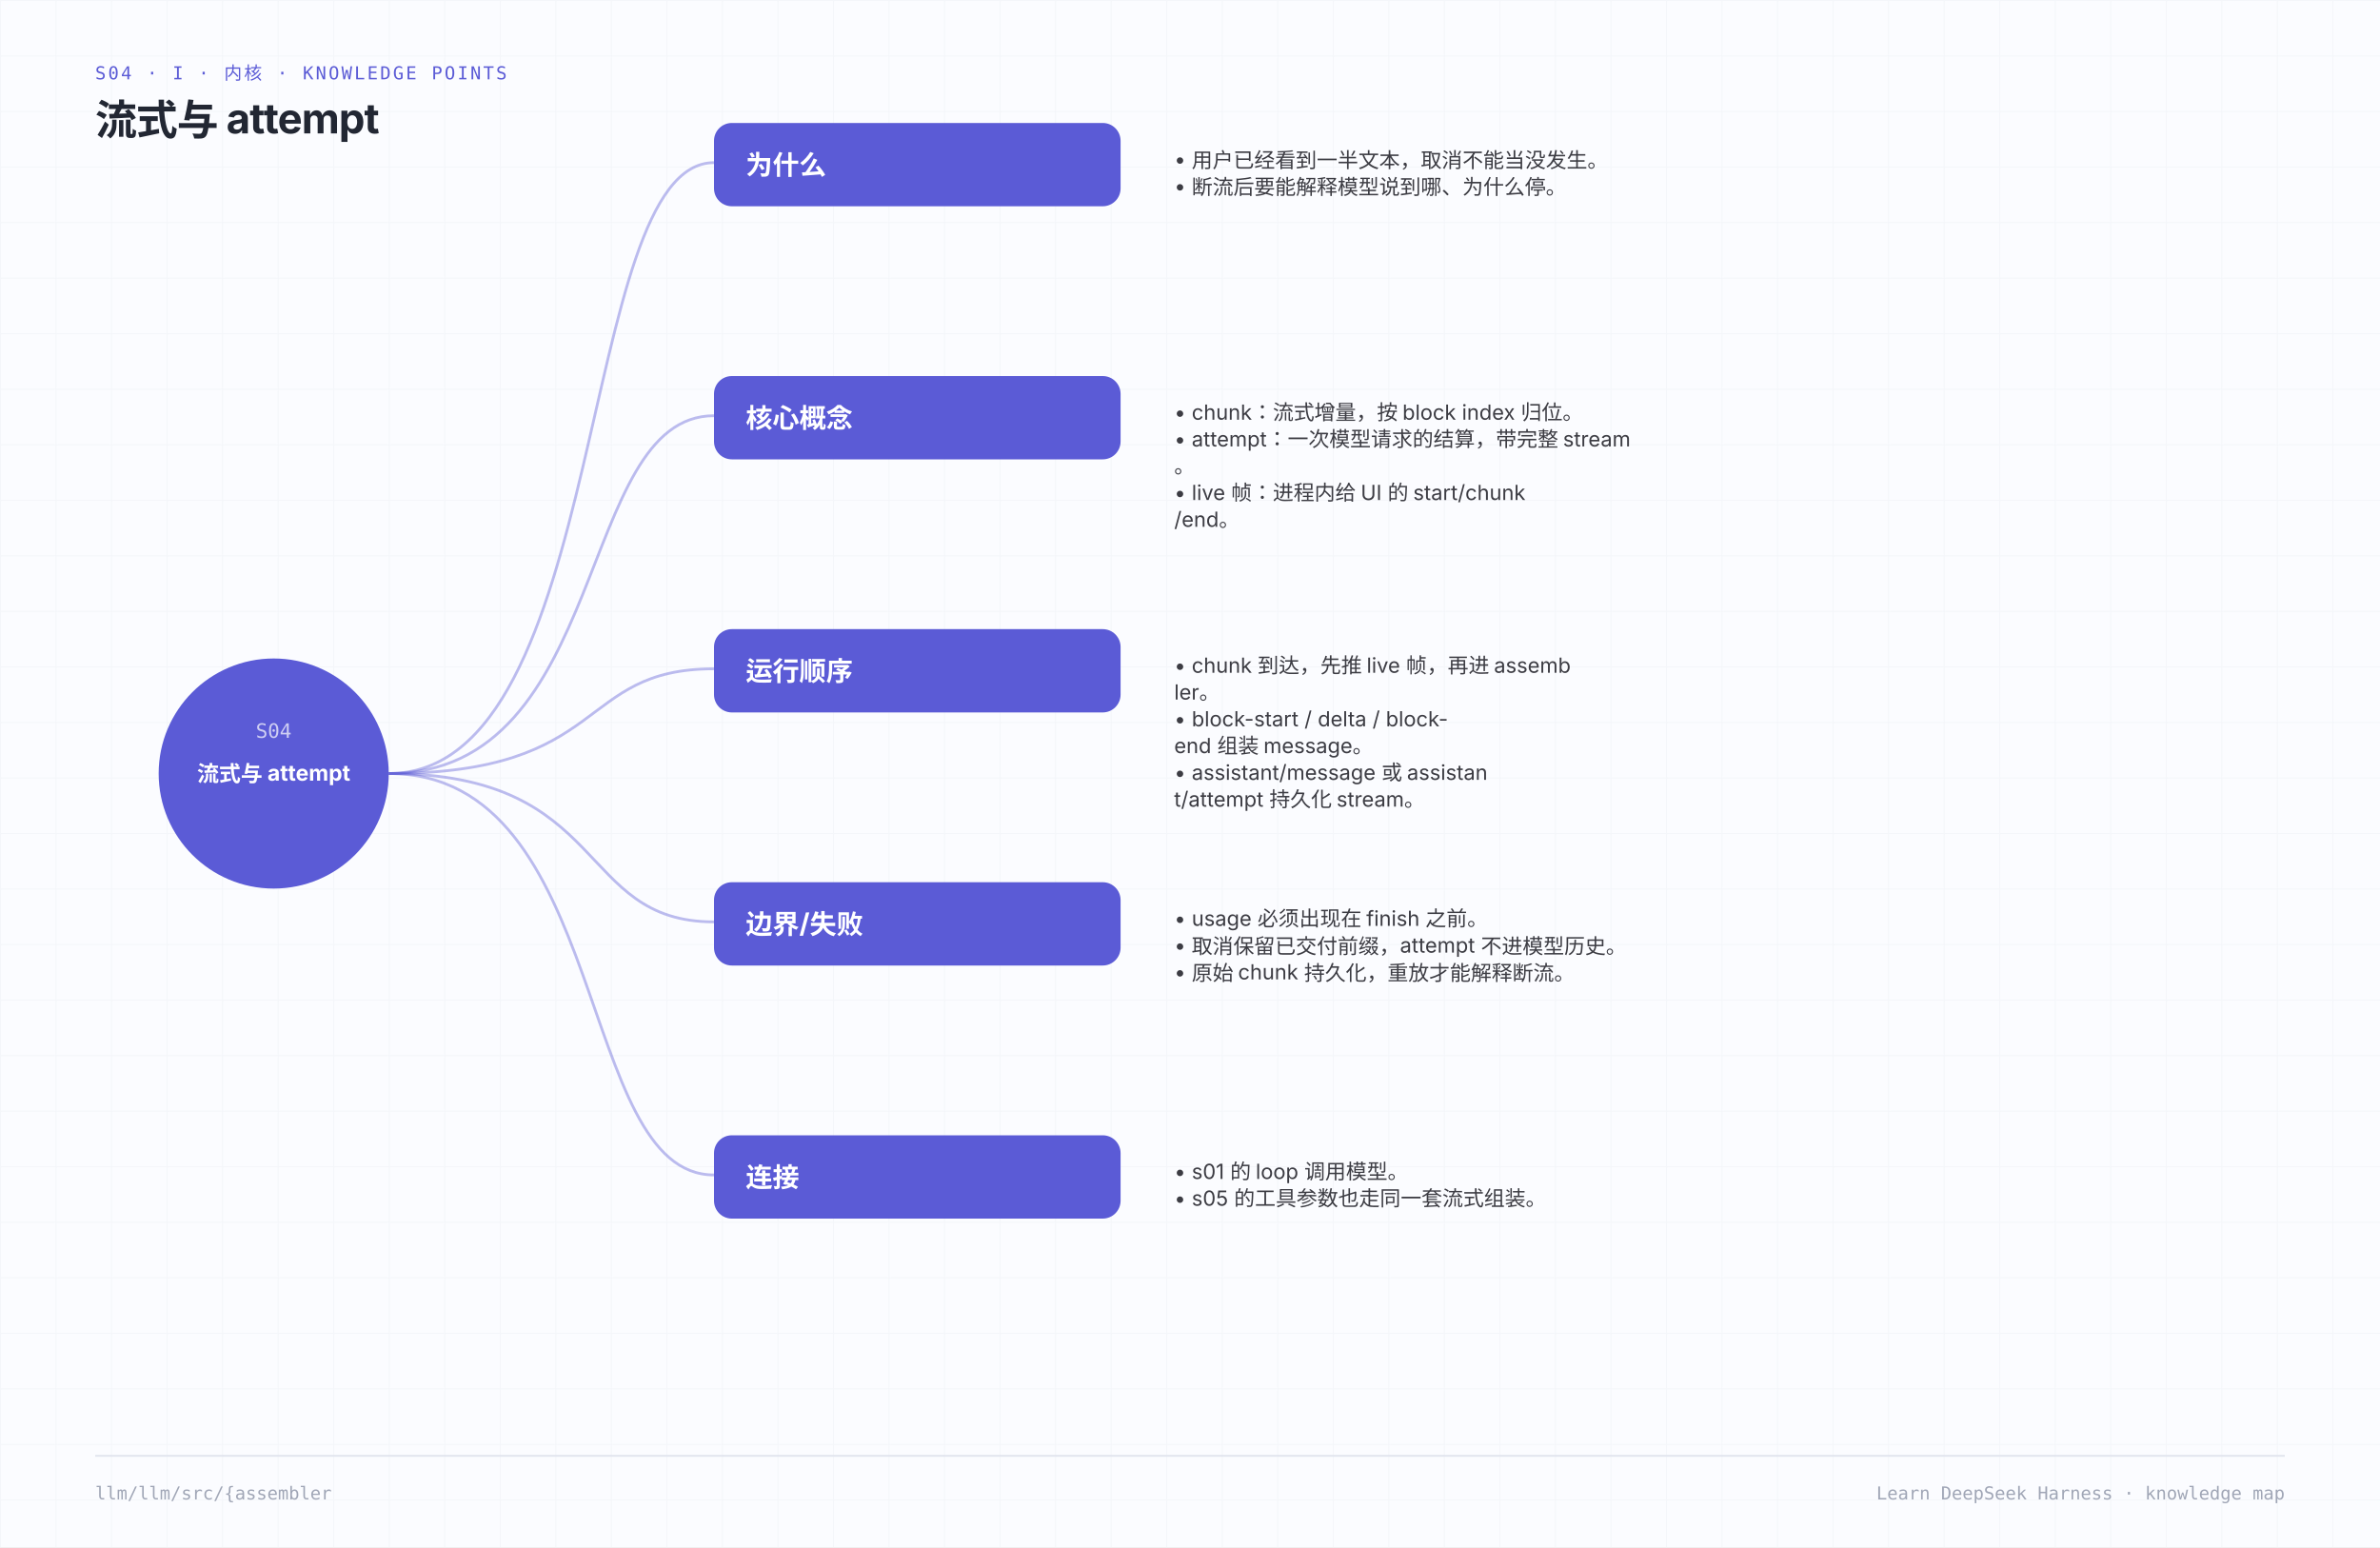
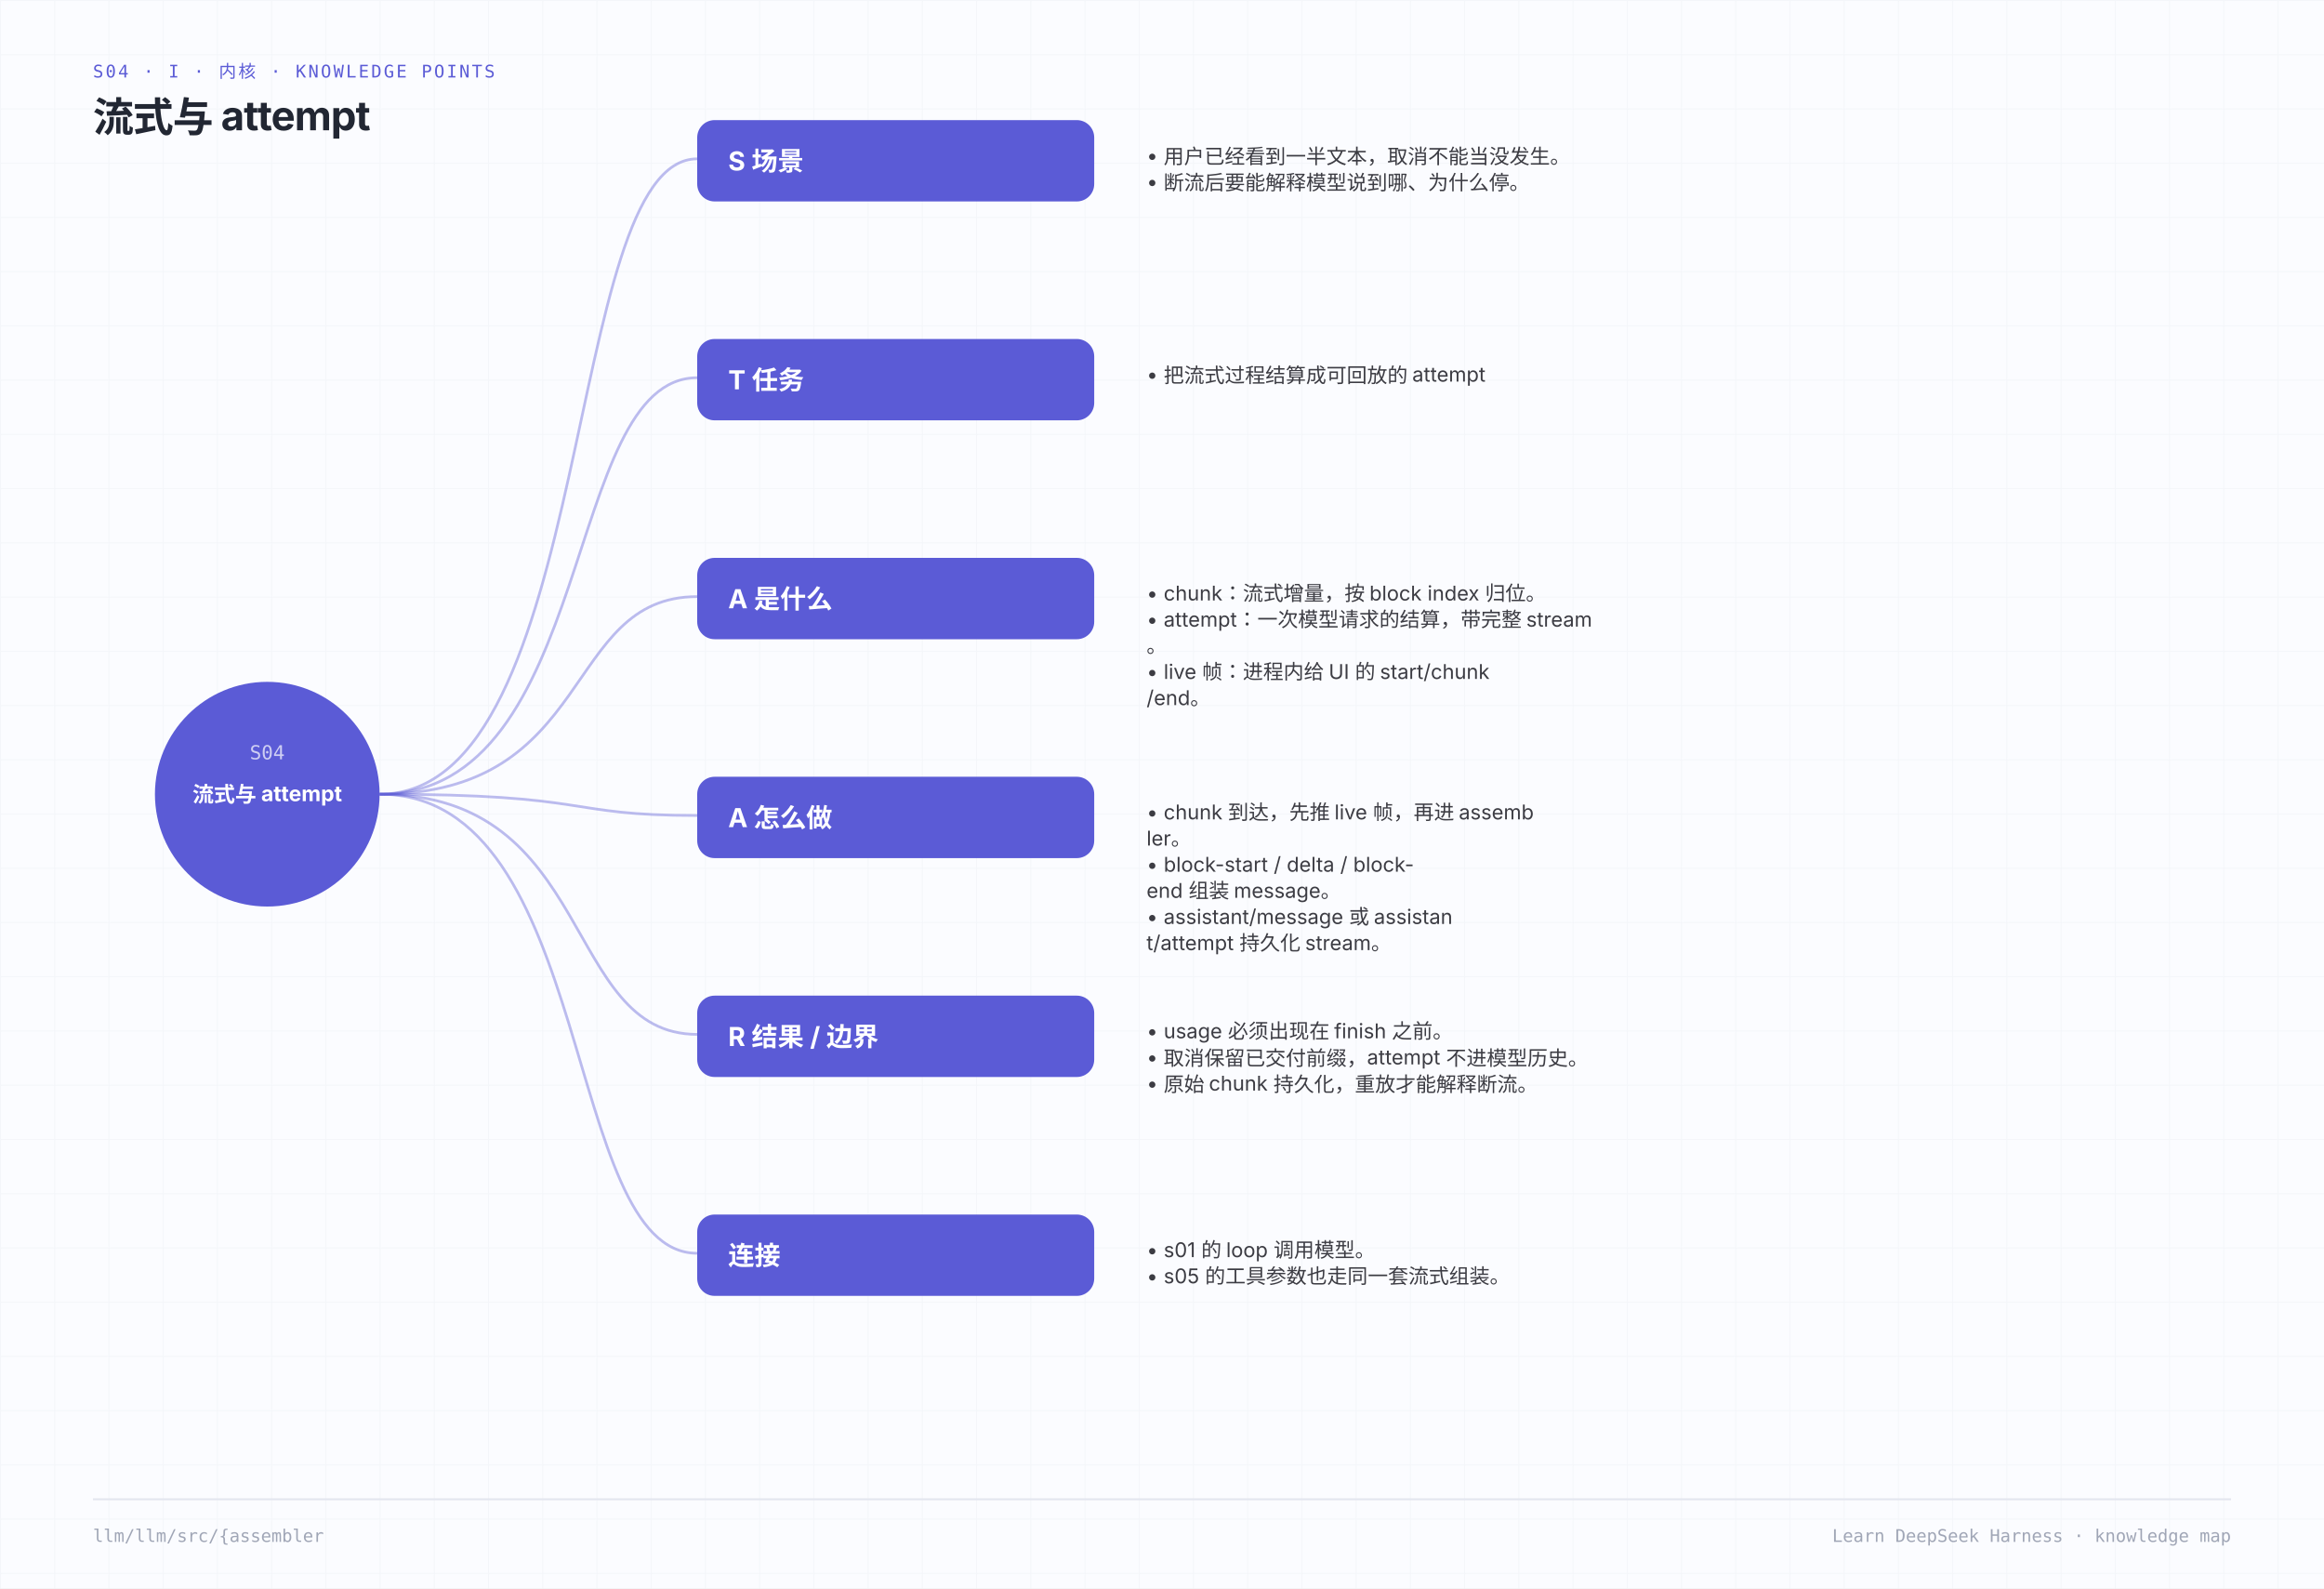
- <svg xmlns="http://www.w3.org/2000/svg" width="1200" height="780" viewBox="0 0 1200 780" role="img" aria-labelledby="title">
+ <svg xmlns="http://www.w3.org/2000/svg" width="1200" height="820" viewBox="0 0 1200 820" role="img" aria-labelledby="title">
  <defs>
    <pattern id="g" width="28" height="28" patternUnits="userSpaceOnUse">
      <path d="M28 0H0V28" fill="none" stroke="#303a63" stroke-opacity=".035" />
    </pattern>
  </defs>
-   <rect width="1200" height="780" fill="#fbfcff" />
-   <rect width="1200" height="780" fill="url(#g)" />
+   <rect width="1200" height="820" fill="#fbfcff" />
+   <rect width="1200" height="820" fill="url(#g)" />
  <text x="48" y="40" font-size="9" letter-spacing=".12em" fill="#5b5bd6" font-family="SFMono-Regular,Consolas,monospace">S04 · I · 内核 · KNOWLEDGE POINTS</text>
  <text x="48" y="68" font-size="21" font-weight="750" fill="#222733" letter-spacing="-.02em" font-family="-apple-system,BlinkMacSystemFont,'Segoe UI','Noto Sans SC',sans-serif">流式与 attempt</text>
-   <circle cx="138" cy="390" r="58" fill="#5b5bd6" />
-   <text x="138" y="372" text-anchor="middle" font-size="10" fill="rgba(255,255,255,.7)" font-family="SFMono-Regular,Consolas,monospace">S04</text>
-   <text x="138" y="394" font-size="11" font-weight="700" fill="#fff" text-anchor="middle" font-family="-apple-system,BlinkMacSystemFont,'Segoe UI','Noto Sans SC',sans-serif">流式与 attempt</text>
-   <path d="M196 390 C308 390 290 82 360 82" fill="none" stroke="#5b5bd6" stroke-opacity=".4" stroke-width="1.4" />
+   <circle cx="138" cy="410" r="58" fill="#5b5bd6" />
+   <text x="138" y="392" text-anchor="middle" font-size="10" fill="rgba(255,255,255,.7)" font-family="SFMono-Regular,Consolas,monospace">S04</text>
+   <text x="138" y="414" font-size="11" font-weight="700" fill="#fff" text-anchor="middle" font-family="-apple-system,BlinkMacSystemFont,'Segoe UI','Noto Sans SC',sans-serif">流式与 attempt</text>
+   <path d="M196 410 C308 410 290 82 360 82" fill="none" stroke="#5b5bd6" stroke-opacity=".4" stroke-width="1.4" />
  <rect x="360" y="62" width="205" height="42" rx="9" fill="#5b5bd6" />
-   <text x="376" y="88" font-size="13.5" font-weight="700" fill="#fff" font-family="-apple-system,BlinkMacSystemFont,'Segoe UI','Noto Sans SC',sans-serif">为什么</text>
+   <text x="376" y="88" font-size="13.5" font-weight="700" fill="#fff" font-family="-apple-system,BlinkMacSystemFont,'Segoe UI','Noto Sans SC',sans-serif">S 场景</text>
  <text x="592" y="84" font-size="10.5" font-weight="400" fill="#3c3c43" text-anchor="start" font-family="-apple-system,BlinkMacSystemFont,'Segoe UI','Noto Sans SC',sans-serif">• 用户已经看到一半文本，取消不能当没发生。</text>
  <text x="592" y="97.5" font-size="10.5" font-weight="400" fill="#3c3c43" text-anchor="start" font-family="-apple-system,BlinkMacSystemFont,'Segoe UI','Noto Sans SC',sans-serif">• 断流后要能解释模型说到哪、为什么停。</text>
-   <path d="M196 390 C308 390 290 209.6 360 209.6" fill="none" stroke="#5b5bd6" stroke-opacity=".4" stroke-width="1.4" />
-   <rect x="360" y="189.6" width="205" height="42" rx="9" fill="#5b5bd6" />
-   <text x="376" y="215.6" font-size="13.5" font-weight="700" fill="#fff" font-family="-apple-system,BlinkMacSystemFont,'Segoe UI','Noto Sans SC',sans-serif">核心概念</text>
-   <text x="592" y="211.6" font-size="10.5" font-weight="400" fill="#3c3c43" text-anchor="start" font-family="-apple-system,BlinkMacSystemFont,'Segoe UI','Noto Sans SC',sans-serif">• chunk：流式增量，按 block index 归位。</text>
-   <text x="592" y="225.1" font-size="10.5" font-weight="400" fill="#3c3c43" text-anchor="start" font-family="-apple-system,BlinkMacSystemFont,'Segoe UI','Noto Sans SC',sans-serif">• attempt：一次模型请求的结算，带完整 stream</text>
-   <text x="592" y="238.6" font-size="10.5" font-weight="400" fill="#3c3c43" text-anchor="start" font-family="-apple-system,BlinkMacSystemFont,'Segoe UI','Noto Sans SC',sans-serif">  。</text>
-   <text x="592" y="252.1" font-size="10.5" font-weight="400" fill="#3c3c43" text-anchor="start" font-family="-apple-system,BlinkMacSystemFont,'Segoe UI','Noto Sans SC',sans-serif">• live 帧：进程内给 UI 的 start/chunk</text>
-   <text x="592" y="265.6" font-size="10.5" font-weight="400" fill="#3c3c43" text-anchor="start" font-family="-apple-system,BlinkMacSystemFont,'Segoe UI','Noto Sans SC',sans-serif">  /end。</text>
-   <path d="M196 390 C308 390 290 337.2 360 337.2" fill="none" stroke="#5b5bd6" stroke-opacity=".4" stroke-width="1.4" />
-   <rect x="360" y="317.2" width="205" height="42" rx="9" fill="#5b5bd6" />
-   <text x="376" y="343.2" font-size="13.5" font-weight="700" fill="#fff" font-family="-apple-system,BlinkMacSystemFont,'Segoe UI','Noto Sans SC',sans-serif">运行顺序</text>
-   <text x="592" y="339.2" font-size="10.5" font-weight="400" fill="#3c3c43" text-anchor="start" font-family="-apple-system,BlinkMacSystemFont,'Segoe UI','Noto Sans SC',sans-serif">• chunk 到达，先推 live 帧，再进 assemb</text>
-   <text x="592" y="352.7" font-size="10.5" font-weight="400" fill="#3c3c43" text-anchor="start" font-family="-apple-system,BlinkMacSystemFont,'Segoe UI','Noto Sans SC',sans-serif">  ler。</text>
-   <text x="592" y="366.2" font-size="10.5" font-weight="400" fill="#3c3c43" text-anchor="start" font-family="-apple-system,BlinkMacSystemFont,'Segoe UI','Noto Sans SC',sans-serif">• block-start / delta / block-</text>
-   <text x="592" y="379.7" font-size="10.5" font-weight="400" fill="#3c3c43" text-anchor="start" font-family="-apple-system,BlinkMacSystemFont,'Segoe UI','Noto Sans SC',sans-serif">  end 组装 message。</text>
-   <text x="592" y="393.2" font-size="10.5" font-weight="400" fill="#3c3c43" text-anchor="start" font-family="-apple-system,BlinkMacSystemFont,'Segoe UI','Noto Sans SC',sans-serif">• assistant/message 或 assistan</text>
-   <text x="592" y="406.7" font-size="10.5" font-weight="400" fill="#3c3c43" text-anchor="start" font-family="-apple-system,BlinkMacSystemFont,'Segoe UI','Noto Sans SC',sans-serif">  t/attempt 持久化 stream。</text>
-   <path d="M196 390 C308 390 290 464.8 360 464.8" fill="none" stroke="#5b5bd6" stroke-opacity=".4" stroke-width="1.4" />
-   <rect x="360" y="444.8" width="205" height="42" rx="9" fill="#5b5bd6" />
-   <text x="376" y="470.8" font-size="13.5" font-weight="700" fill="#fff" font-family="-apple-system,BlinkMacSystemFont,'Segoe UI','Noto Sans SC',sans-serif">边界/失败</text>
-   <text x="592" y="466.8" font-size="10.5" font-weight="400" fill="#3c3c43" text-anchor="start" font-family="-apple-system,BlinkMacSystemFont,'Segoe UI','Noto Sans SC',sans-serif">• usage 必须出现在 finish 之前。</text>
-   <text x="592" y="480.3" font-size="10.5" font-weight="400" fill="#3c3c43" text-anchor="start" font-family="-apple-system,BlinkMacSystemFont,'Segoe UI','Noto Sans SC',sans-serif">• 取消保留已交付前缀，attempt 不进模型历史。</text>
-   <text x="592" y="493.8" font-size="10.5" font-weight="400" fill="#3c3c43" text-anchor="start" font-family="-apple-system,BlinkMacSystemFont,'Segoe UI','Noto Sans SC',sans-serif">• 原始 chunk 持久化，重放才能解释断流。</text>
-   <path d="M196 390 C308 390 290 592.4 360 592.4" fill="none" stroke="#5b5bd6" stroke-opacity=".4" stroke-width="1.4" />
-   <rect x="360" y="572.4" width="205" height="42" rx="9" fill="#5b5bd6" />
-   <text x="376" y="598.4" font-size="13.5" font-weight="700" fill="#fff" font-family="-apple-system,BlinkMacSystemFont,'Segoe UI','Noto Sans SC',sans-serif">连接</text>
-   <text x="592" y="594.4" font-size="10.5" font-weight="400" fill="#3c3c43" text-anchor="start" font-family="-apple-system,BlinkMacSystemFont,'Segoe UI','Noto Sans SC',sans-serif">• s01 的 loop 调用模型。</text>
-   <text x="592" y="607.9" font-size="10.5" font-weight="400" fill="#3c3c43" text-anchor="start" font-family="-apple-system,BlinkMacSystemFont,'Segoe UI','Noto Sans SC',sans-serif">• s05 的工具参数也走同一套流式组装。</text>
-   <line x1="48" y1="734" x2="1152" y2="734" stroke="#e3e6ef" />
-   <text x="48" y="756" font-size="9" fill="#a0a6b6" font-family="SFMono-Regular,Consolas,monospace">llm/llm/src/{assembler</text>
-   <text x="1152" y="756" text-anchor="end" font-size="9" fill="#a0a6b6" font-family="SFMono-Regular,Consolas,monospace">Learn DeepSeek Harness · knowledge map</text>
+   <path d="M196 410 C308 410 290 195 360 195" fill="none" stroke="#5b5bd6" stroke-opacity=".4" stroke-width="1.4" />
+   <rect x="360" y="175" width="205" height="42" rx="9" fill="#5b5bd6" />
+   <text x="376" y="201" font-size="13.5" font-weight="700" fill="#fff" font-family="-apple-system,BlinkMacSystemFont,'Segoe UI','Noto Sans SC',sans-serif">T 任务</text>
+   <text x="592" y="197" font-size="10.5" font-weight="400" fill="#3c3c43" text-anchor="start" font-family="-apple-system,BlinkMacSystemFont,'Segoe UI','Noto Sans SC',sans-serif">• 把流式过程结算成可回放的 attempt</text>
+   <path d="M196 410 C308 410 290 308 360 308" fill="none" stroke="#5b5bd6" stroke-opacity=".4" stroke-width="1.4" />
+   <rect x="360" y="288" width="205" height="42" rx="9" fill="#5b5bd6" />
+   <text x="376" y="314" font-size="13.5" font-weight="700" fill="#fff" font-family="-apple-system,BlinkMacSystemFont,'Segoe UI','Noto Sans SC',sans-serif">A 是什么</text>
+   <text x="592" y="310" font-size="10.5" font-weight="400" fill="#3c3c43" text-anchor="start" font-family="-apple-system,BlinkMacSystemFont,'Segoe UI','Noto Sans SC',sans-serif">• chunk：流式增量，按 block index 归位。</text>
+   <text x="592" y="323.5" font-size="10.5" font-weight="400" fill="#3c3c43" text-anchor="start" font-family="-apple-system,BlinkMacSystemFont,'Segoe UI','Noto Sans SC',sans-serif">• attempt：一次模型请求的结算，带完整 stream</text>
+   <text x="592" y="337" font-size="10.5" font-weight="400" fill="#3c3c43" text-anchor="start" font-family="-apple-system,BlinkMacSystemFont,'Segoe UI','Noto Sans SC',sans-serif">  。</text>
+   <text x="592" y="350.5" font-size="10.5" font-weight="400" fill="#3c3c43" text-anchor="start" font-family="-apple-system,BlinkMacSystemFont,'Segoe UI','Noto Sans SC',sans-serif">• live 帧：进程内给 UI 的 start/chunk</text>
+   <text x="592" y="364" font-size="10.5" font-weight="400" fill="#3c3c43" text-anchor="start" font-family="-apple-system,BlinkMacSystemFont,'Segoe UI','Noto Sans SC',sans-serif">  /end。</text>
+   <path d="M196 410 C308 410 290 421 360 421" fill="none" stroke="#5b5bd6" stroke-opacity=".4" stroke-width="1.4" />
+   <rect x="360" y="401" width="205" height="42" rx="9" fill="#5b5bd6" />
+   <text x="376" y="427" font-size="13.5" font-weight="700" fill="#fff" font-family="-apple-system,BlinkMacSystemFont,'Segoe UI','Noto Sans SC',sans-serif">A 怎么做</text>
+   <text x="592" y="423" font-size="10.5" font-weight="400" fill="#3c3c43" text-anchor="start" font-family="-apple-system,BlinkMacSystemFont,'Segoe UI','Noto Sans SC',sans-serif">• chunk 到达，先推 live 帧，再进 assemb</text>
+   <text x="592" y="436.5" font-size="10.5" font-weight="400" fill="#3c3c43" text-anchor="start" font-family="-apple-system,BlinkMacSystemFont,'Segoe UI','Noto Sans SC',sans-serif">  ler。</text>
+   <text x="592" y="450" font-size="10.5" font-weight="400" fill="#3c3c43" text-anchor="start" font-family="-apple-system,BlinkMacSystemFont,'Segoe UI','Noto Sans SC',sans-serif">• block-start / delta / block-</text>
+   <text x="592" y="463.5" font-size="10.5" font-weight="400" fill="#3c3c43" text-anchor="start" font-family="-apple-system,BlinkMacSystemFont,'Segoe UI','Noto Sans SC',sans-serif">  end 组装 message。</text>
+   <text x="592" y="477" font-size="10.5" font-weight="400" fill="#3c3c43" text-anchor="start" font-family="-apple-system,BlinkMacSystemFont,'Segoe UI','Noto Sans SC',sans-serif">• assistant/message 或 assistan</text>
+   <text x="592" y="490.5" font-size="10.5" font-weight="400" fill="#3c3c43" text-anchor="start" font-family="-apple-system,BlinkMacSystemFont,'Segoe UI','Noto Sans SC',sans-serif">  t/attempt 持久化 stream。</text>
+   <path d="M196 410 C308 410 290 534 360 534" fill="none" stroke="#5b5bd6" stroke-opacity=".4" stroke-width="1.4" />
+   <rect x="360" y="514" width="205" height="42" rx="9" fill="#5b5bd6" />
+   <text x="376" y="540" font-size="13.5" font-weight="700" fill="#fff" font-family="-apple-system,BlinkMacSystemFont,'Segoe UI','Noto Sans SC',sans-serif">R 结果 / 边界</text>
+   <text x="592" y="536" font-size="10.5" font-weight="400" fill="#3c3c43" text-anchor="start" font-family="-apple-system,BlinkMacSystemFont,'Segoe UI','Noto Sans SC',sans-serif">• usage 必须出现在 finish 之前。</text>
+   <text x="592" y="549.5" font-size="10.5" font-weight="400" fill="#3c3c43" text-anchor="start" font-family="-apple-system,BlinkMacSystemFont,'Segoe UI','Noto Sans SC',sans-serif">• 取消保留已交付前缀，attempt 不进模型历史。</text>
+   <text x="592" y="563" font-size="10.5" font-weight="400" fill="#3c3c43" text-anchor="start" font-family="-apple-system,BlinkMacSystemFont,'Segoe UI','Noto Sans SC',sans-serif">• 原始 chunk 持久化，重放才能解释断流。</text>
+   <path d="M196 410 C308 410 290 647 360 647" fill="none" stroke="#5b5bd6" stroke-opacity=".4" stroke-width="1.4" />
+   <rect x="360" y="627" width="205" height="42" rx="9" fill="#5b5bd6" />
+   <text x="376" y="653" font-size="13.5" font-weight="700" fill="#fff" font-family="-apple-system,BlinkMacSystemFont,'Segoe UI','Noto Sans SC',sans-serif">连接</text>
+   <text x="592" y="649" font-size="10.5" font-weight="400" fill="#3c3c43" text-anchor="start" font-family="-apple-system,BlinkMacSystemFont,'Segoe UI','Noto Sans SC',sans-serif">• s01 的 loop 调用模型。</text>
+   <text x="592" y="662.5" font-size="10.5" font-weight="400" fill="#3c3c43" text-anchor="start" font-family="-apple-system,BlinkMacSystemFont,'Segoe UI','Noto Sans SC',sans-serif">• s05 的工具参数也走同一套流式组装。</text>
+   <line x1="48" y1="774" x2="1152" y2="774" stroke="#e3e6ef" />
+   <text x="48" y="796" font-size="9" fill="#a0a6b6" font-family="SFMono-Regular,Consolas,monospace">llm/llm/src/{assembler</text>
+   <text x="1152" y="796" text-anchor="end" font-size="9" fill="#a0a6b6" font-family="SFMono-Regular,Consolas,monospace">Learn DeepSeek Harness · knowledge map</text>
</svg>
